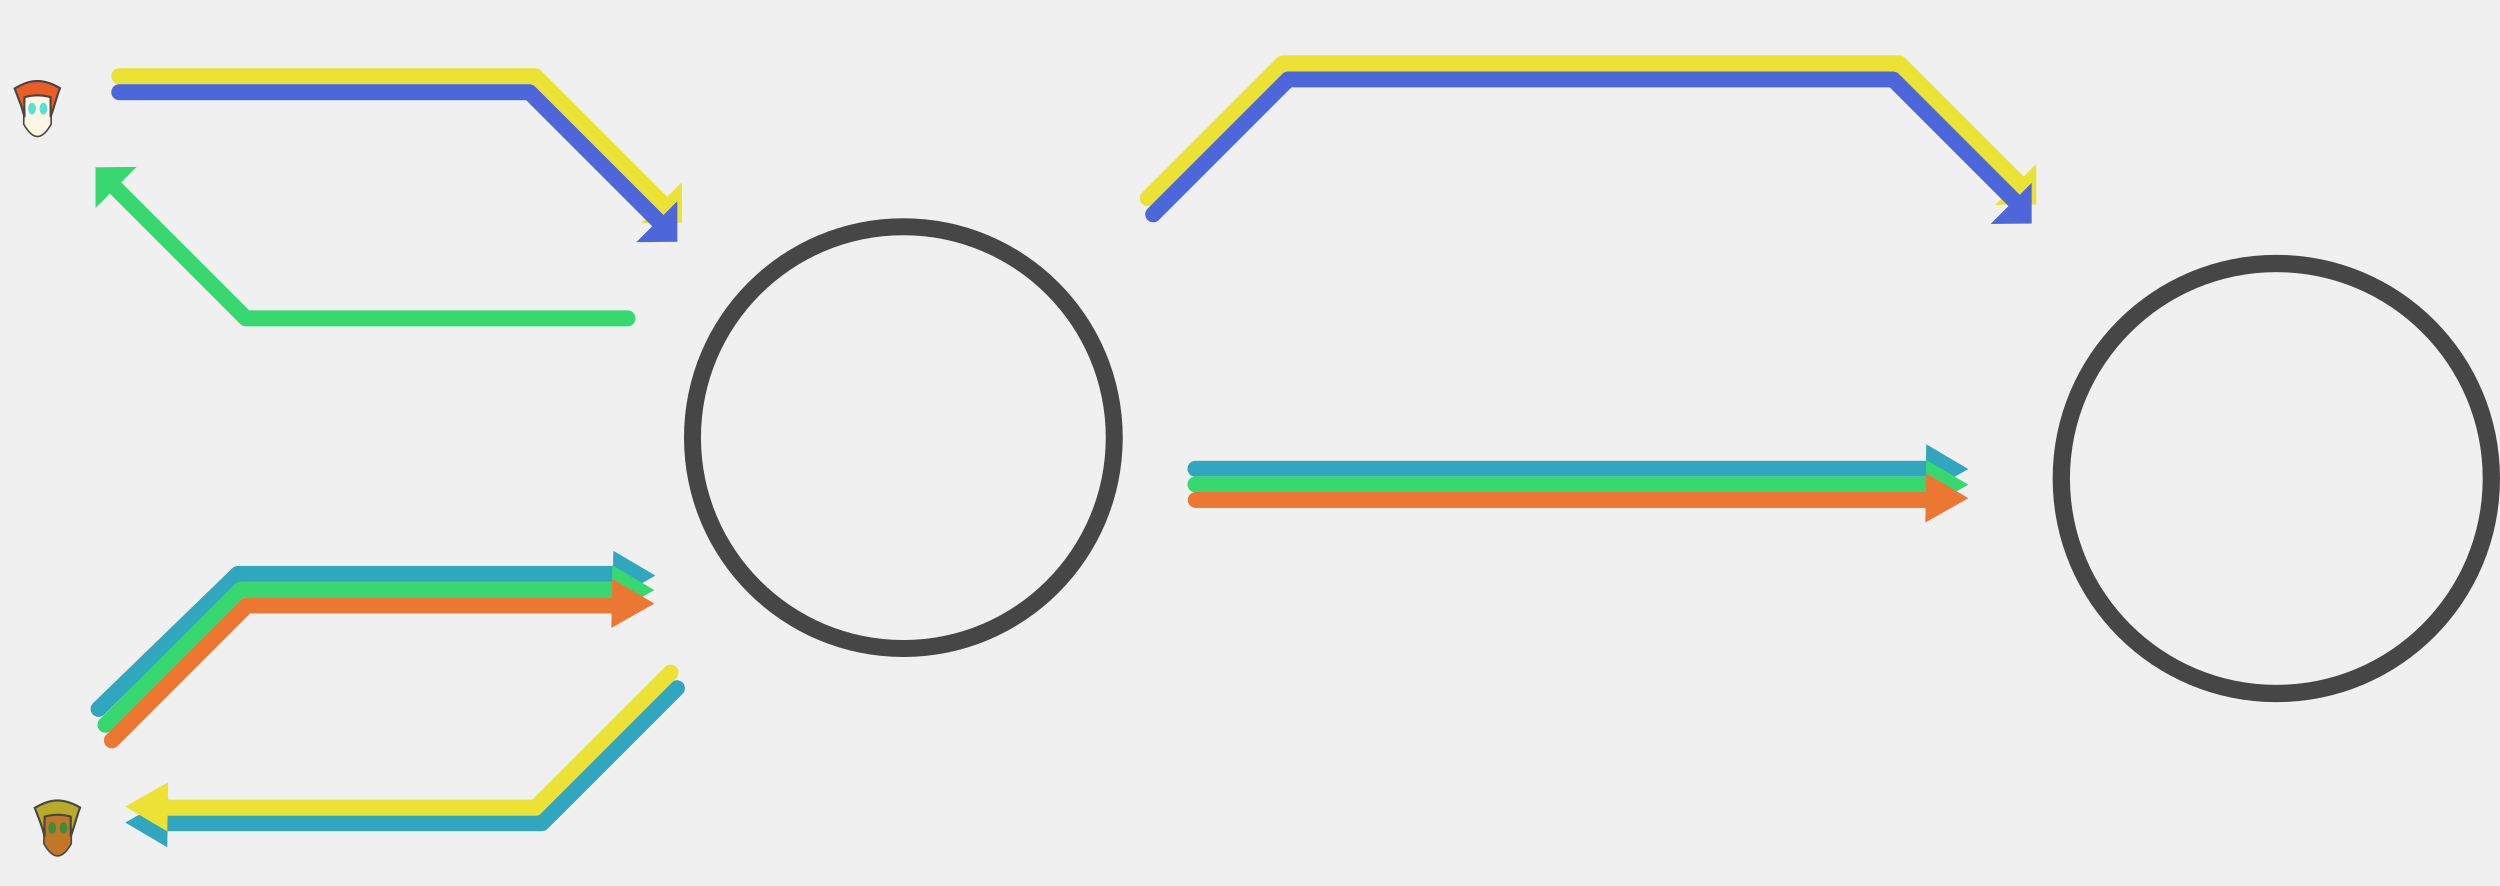
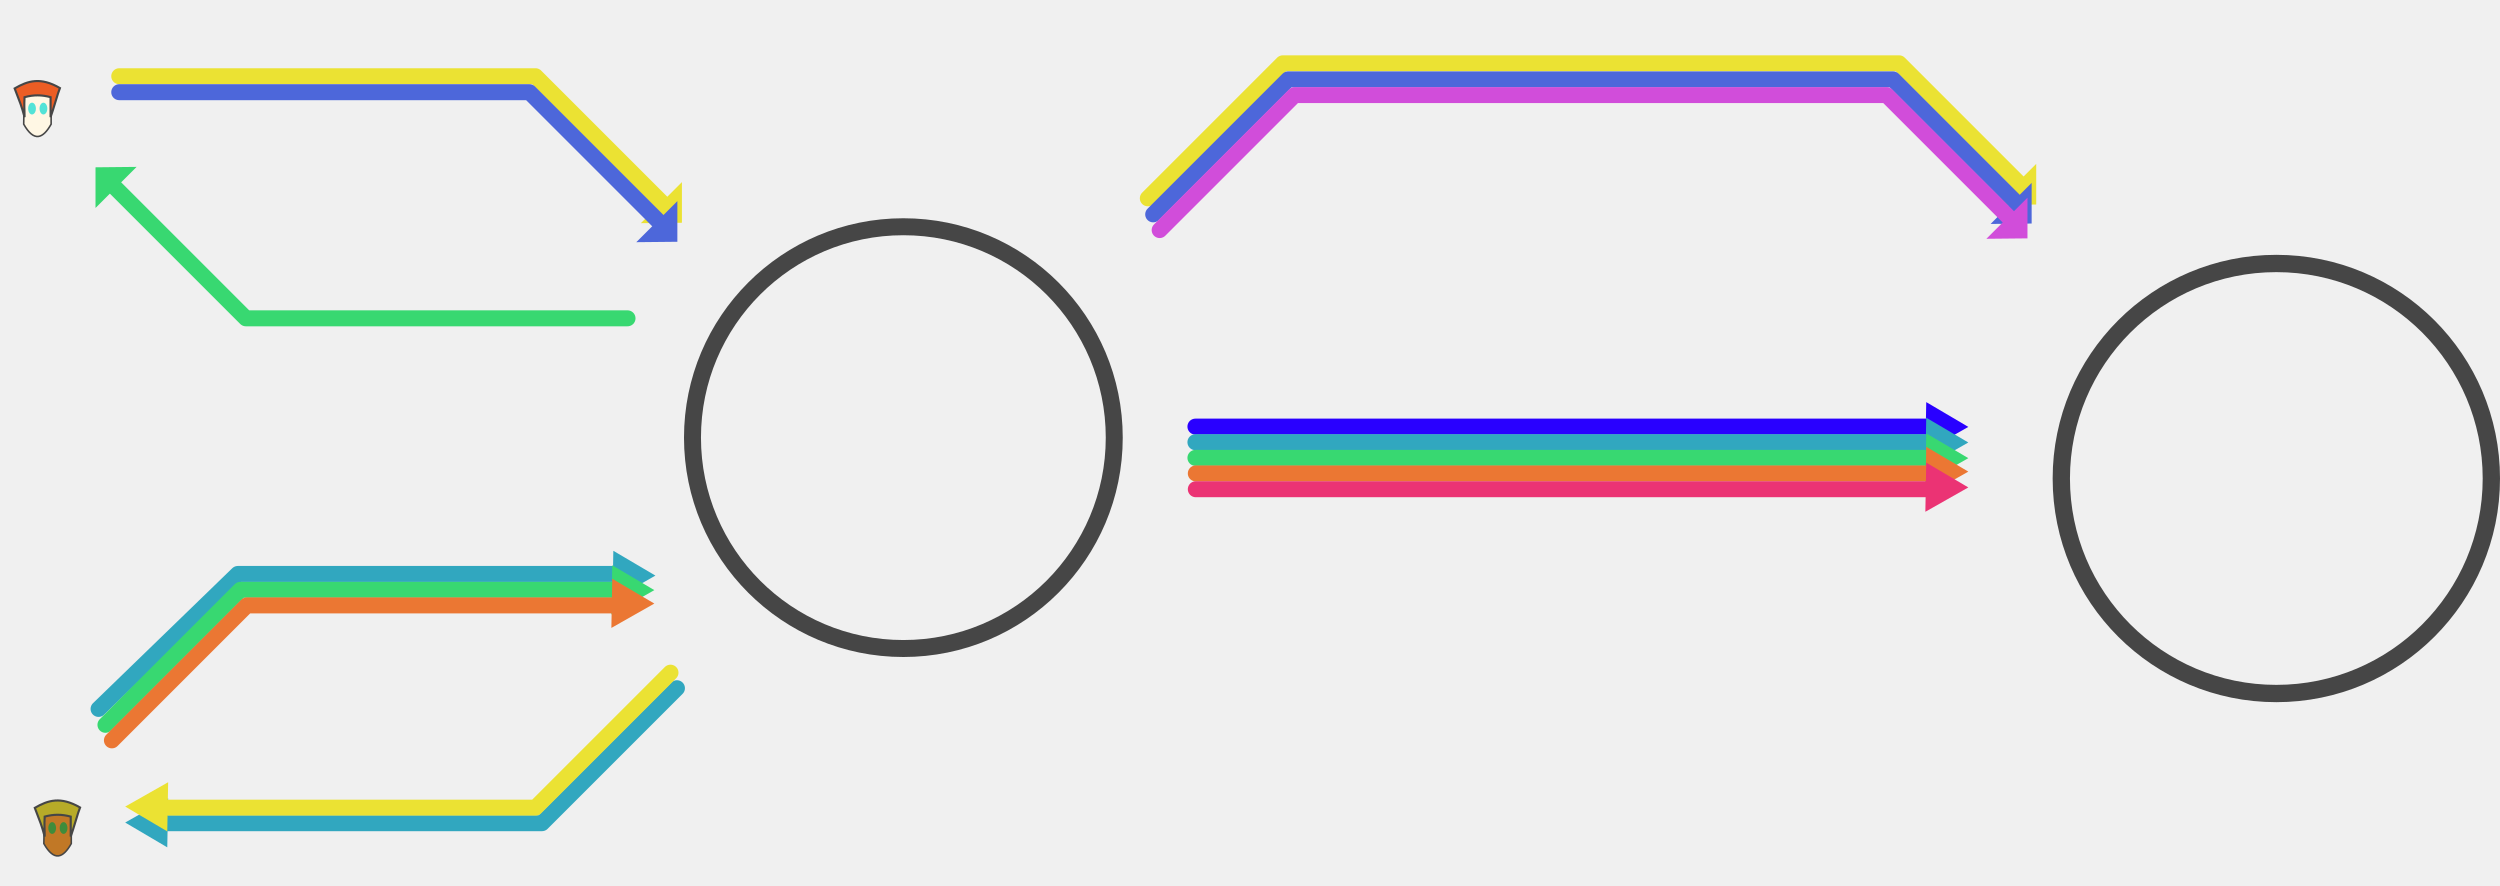
<svg xmlns="http://www.w3.org/2000/svg" width="4695.685" height="1662.96" id="svg2" version="1.1">
  <defs id="defs4" />
  <g id="layer1" transform="translate(797.74,466.6301)">
-     <path style="fill:none;stroke:#31a7bf;stroke-width:30;stroke-linecap:round;stroke-linejoin:round;stroke-miterlimit:4;stroke-opacity:1;stroke-dasharray:none" d="m 2820.865,413.828 -1373.287,0" id="path5584" />
-     <path id="path5586" d="m 2899.297,414.376 -80.698,45.757 1.664,-92.345 z" style="fill:#31a7bf;fill-opacity:1;stroke:none" />
+     <path id="path4165" d="m 2820.865,334.66 -1373.287,0" style="fill:none;stroke:#2900ff;stroke-width:30;stroke-linecap:round;stroke-linejoin:round;stroke-miterlimit:4;stroke-opacity:1;stroke-dasharray:none" />
+     <path style="fill:#2900ff;fill-opacity:1;stroke:none" d="m 2899.297,335.207 -80.698,45.757 1.664,-92.345 z" id="path4167" />
+     <path style="fill:none;stroke:#31a7bf;stroke-width:30;stroke-linecap:round;stroke-linejoin:round;stroke-miterlimit:4;stroke-opacity:1;stroke-dasharray:none" d="m 2820.865,363.955 -1373.287,0" id="path5584" />
+     <path id="path5586" d="m 2899.297,364.502 -80.698,45.757 1.664,-92.345 z" style="fill:#31a7bf;fill-opacity:1;stroke:none" />
    <path style="fill:#31a7bf;fill-opacity:1;stroke:none" d="m 433.3,614.503 -80.698,45.757 1.664,-92.345 z" id="path5566" />
    <path style="fill:none;stroke:#31a7bf;stroke-width:30;stroke-linecap:round;stroke-linejoin:round;stroke-miterlimit:4;stroke-opacity:1;stroke-dasharray:none" d="m 356.584,611.382 -707.572,0 -261.63,253.548" id="path5564" />
    <path style="fill:#fff7e4;fill-opacity:1;stroke:#464646;stroke-width:3.026;stroke-linecap:butt;stroke-linejoin:miter;stroke-miterlimit:4;stroke-opacity:1;stroke-dasharray:none" d="m -752.171,-296.258 c 16.827,0 33.655,0 50.482,0 0,20.952 0,41.905 0,62.857 -15.213,27.03 -32.116,34.488 -51.527,0 0.348,-20.952 0.696,-41.905 1.044,-62.857 z" id="path3774" />
    <path style="fill:#ec5d24;fill-opacity:1;stroke:#464646;stroke-width:4;stroke-linecap:butt;stroke-linejoin:miter;stroke-miterlimit:4;stroke-opacity:1;stroke-dasharray:none" d="m -751.659,-284.115 c 17.454,-4.677 32.341,-4.445 48.929,0 0,22.381 0,16.289 0,37.5 5.211,-14.294 13.606,-45.266 17.5,-54.643 -36.622,-21.144 -60.011,-13.713 -85,0.714 10.714,28.341 12.344,30.686 18.571,53.929 0,-20.215 -0.952,-17.024 0,-37.5 z" id="path3004" />
    <path style="fill:#53e3d7;fill-opacity:1;fill-rule:evenodd;stroke:none" id="path3776" d="m -362.857,15.219 c 0,3.748 -1.999,6.786 -4.464,6.786 -2.466,0 -4.464,-3.038 -4.464,-6.786 0,-3.748 1.999,-6.786 4.464,-6.786 2.466,0 4.464,3.038 4.464,6.786 z" transform="matrix(1.631579,0,0,1.631579,-138.2758,-287.518)" />
    <flowRoot xml:space="preserve" id="flowRoot3780" style="font-size:40px;font-style:normal;font-variant:normal;font-weight:bold;font-stretch:normal;line-height:125%;letter-spacing:0px;word-spacing:0px;fill:#464646;fill-opacity:1;stroke:none;font-family:futura;-inkscape-font-specification:Century Gothic Bold" transform="translate(-355.9152,-247.8463)">
      <flowRegion id="flowRegion3782">
        <rect id="rect3784" width="95.964" height="136.371" x="-398" y="-174.973" style="font-style:normal;font-weight:bold;fill:#464646;fill-opacity:1;font-family:futura;-inkscape-font-specification:Century Gothic Bold" />
      </flowRegion>
      <flowPara id="flowPara3786" style="font-size:100px;font-style:normal;font-variant:normal;font-weight:bold;font-stretch:normal;fill:#464646;fill-opacity:1;font-family:Century Gothic;-inkscape-font-specification:Century Gothic Bold">?</flowPara>
    </flowRoot>
    <path transform="matrix(1.631579,0,0,1.631579,-116.8472,-287.518)" d="m -362.857,15.219 c 0,3.748 -1.999,6.786 -4.464,6.786 -2.466,0 -4.464,-3.038 -4.464,-6.786 0,-3.748 1.999,-6.786 4.464,-6.786 2.466,0 4.464,3.038 4.464,6.786 z" id="path3788" style="fill:#53e3d7;fill-opacity:1;fill-rule:evenodd;stroke:none" />
    <path style="fill:none;stroke:#464646;stroke-width:20;stroke-linecap:round;stroke-linejoin:round;stroke-miterlimit:4;stroke-opacity:1;stroke-dasharray:none;stroke-dashoffset:0" id="path3814" d="m 1191.98,375.56 c 0,137.241 -111.256,248.498 -248.498,248.498 -137.241,0 -248.498,-111.256 -248.498,-248.498 0,-137.241 111.256,-248.498 248.498,-248.498 137.241,0 248.498,111.256 248.498,248.498 z" transform="matrix(1.593983,0,0,1.593983,-604.8595,-243.2794)" />
    <flowRoot xml:space="preserve" id="flowRoot3816" style="font-size:175px;font-style:normal;font-variant:normal;font-weight:normal;font-stretch:normal;line-height:125%;letter-spacing:0px;word-spacing:0px;fill:#464646;fill-opacity:1;stroke:none;font-family:Tw Cen MT;-inkscape-font-specification:Tw Cen MT" transform="matrix(1.593983,0,0,1.593983,-675.7068,-243.2794)">
      <flowRegion id="flowRegion3818">
        <rect id="rect3820" width="547.503" height="333.35" x="757.614" y="248.281" style="font-size:175px;fill:#464646;fill-opacity:1" />
      </flowRegion>
      <flowPara id="flowPara3822">Server</flowPara>
    </flowRoot>
    <path style="fill:none;stroke:#ebe233;stroke-width:30;stroke-linecap:round;stroke-linejoin:round;stroke-miterlimit:4;stroke-opacity:1;stroke-dasharray:none" d="m -573.767,-323.466 781.858,0 253.548,253.548" id="path3824" />
    <path style="fill:#ebe233;fill-opacity:1;stroke:none" d="m 483.098,-48.228 0,-76.369 -77.148,77.148 z" id="path3826" />
    <path id="path3838" d="m 1358.16,-94.161 253.548,-253.548 1157.635,0 232.583,232.583" style="fill:none;stroke:#ebe233;stroke-width:30;stroke-linecap:round;stroke-linejoin:round;stroke-miterlimit:4;stroke-opacity:1;stroke-dasharray:none" />
    <path d="m 1191.98,375.56 c 0,137.241 -111.256,248.498 -248.498,248.498 -137.241,0 -248.498,-111.256 -248.498,-248.498 0,-137.241 111.256,-248.498 248.498,-248.498 137.241,0 248.498,111.256 248.498,248.498 z" id="path3842" style="fill:none;stroke:#464646;stroke-width:20;stroke-linecap:round;stroke-linejoin:round;stroke-miterlimit:4;stroke-opacity:1;stroke-dasharray:none;stroke-dashoffset:0" transform="matrix(1.625245,0,0,1.625245,1944.433,-178.2486)" />
    <flowRoot transform="matrix(1.625245,0,0,1.625245,2095.087,-178.2486)" style="font-size:175px;font-style:normal;font-variant:normal;font-weight:normal;font-stretch:normal;line-height:125%;letter-spacing:0px;word-spacing:0px;fill:#464646;fill-opacity:1;stroke:none;font-family:Tw Cen MT;-inkscape-font-specification:Tw Cen MT" id="flowRoot3844" xml:space="preserve">
      <flowRegion id="flowRegion3846">
        <rect style="font-size:175px;fill:#464646;fill-opacity:1" y="248.281" x="757.614" height="333.35" width="547.503" id="rect3848" />
      </flowRegion>
      <flowPara id="flowPara3850">DB</flowPara>
    </flowRoot>
    <path id="path3881" d="m -714.335,1055.03 c 16.827,0 33.655,0 50.482,0 0,20.952 0,41.905 0,62.857 -15.213,27.03 -32.116,34.489 -51.527,0 0.348,-20.952 0.696,-41.905 1.044,-62.857 z" style="fill:#c17826;fill-opacity:1;stroke:#464646;stroke-width:3.026;stroke-linecap:butt;stroke-linejoin:miter;stroke-miterlimit:4;stroke-opacity:1;stroke-dasharray:none" />
    <path id="path3883" d="m -713.823,1067.173 c 17.454,-4.677 32.341,-4.445 48.929,0 0,22.381 0,16.289 0,37.5 5.211,-14.293 13.606,-45.266 17.5,-54.643 -36.622,-21.144 -60.011,-13.713 -85,0.714 10.714,28.341 12.344,30.686 18.571,53.928 0,-20.215 -0.952,-17.024 0,-37.5 z" style="fill:#b7ab28;fill-opacity:1;fill-rule:nonzero;stroke:#464646;stroke-width:4;stroke-linecap:butt;stroke-linejoin:miter;stroke-miterlimit:4;stroke-opacity:1;stroke-dasharray:none" />
    <path transform="matrix(1.631579,0,0,1.631579,-100.4397,1063.77)" d="m -362.857,15.219 c 0,3.748 -1.999,6.786 -4.464,6.786 -2.466,0 -4.464,-3.038 -4.464,-6.786 0,-3.748 1.999,-6.786 4.464,-6.786 2.466,0 4.464,3.038 4.464,6.786 z" id="path3885" style="fill:#3f8c3b;fill-opacity:1;fill-rule:evenodd;stroke:none" />
    <flowRoot transform="translate(-306.6505,1103.442)" style="font-size:40px;font-style:normal;font-variant:normal;font-weight:bold;font-stretch:normal;line-height:125%;letter-spacing:0px;word-spacing:0px;fill:#464646;fill-opacity:1;stroke:none;font-family:futura;-inkscape-font-specification:Century Gothic Bold" id="flowRoot3887" xml:space="preserve">
      <flowRegion id="flowRegion3889">
        <rect style="font-style:normal;font-weight:bold;fill:#464646;fill-opacity:1;font-family:futura;-inkscape-font-specification:Century Gothic Bold" y="-174.973" x="-398" height="136.371" width="95.964" id="rect3891" />
      </flowRegion>
      <flowPara style="font-size:100px;font-style:normal;font-variant:normal;font-weight:bold;font-stretch:normal;fill:#464646;fill-opacity:1;font-family:Century Gothic;-inkscape-font-specification:Century Gothic Bold" id="flowPara3893">!</flowPara>
    </flowRoot>
    <path style="fill:#3f8c3b;fill-opacity:1;fill-rule:evenodd;stroke:none" id="path3895" d="m -362.857,15.219 c 0,3.748 -1.999,6.786 -4.464,6.786 -2.466,0 -4.464,-3.038 -4.464,-6.786 0,-3.748 1.999,-6.786 4.464,-6.786 2.466,0 4.464,3.038 4.464,6.786 z" transform="matrix(1.631579,0,0,1.631579,-79.01109,1063.77)" />
    <path id="path5341" d="m -487.359,1079.553 707.572,0 253.548,-253.548" style="fill:none;stroke:#31a7bf;stroke-width:30;stroke-linecap:round;stroke-linejoin:round;stroke-miterlimit:4;stroke-opacity:1;stroke-dasharray:none" />
    <flowRoot transform="translate(-393.0581,-49.2749)" style="font-size:50px;font-style:normal;font-variant:normal;font-weight:bold;font-stretch:normal;line-height:125%;letter-spacing:0px;word-spacing:0px;fill:#464646;fill-opacity:1;stroke:none;font-family:futura;-inkscape-font-specification:Century Gothic Bold" id="flowRoot5366" xml:space="preserve">
      <flowRegion id="flowRegion5368">
        <rect style="font-size:50px;font-style:normal;font-weight:bold;fill:#464646;fill-opacity:1;font-family:futura;-inkscape-font-specification:Century Gothic Bold" y="-174.973" x="-398" height="140.656" width="337.393" id="rect5370" />
      </flowRegion>
      <flowPara style="font-size:50px;font-style:normal;font-variant:normal;font-weight:bold;font-stretch:normal;fill:#464646;fill-opacity:1;font-family:Century Gothic;-inkscape-font-specification:Century Gothic Bold" id="flowPara5372">Asker</flowPara>
    </flowRoot>
    <flowRoot xml:space="preserve" id="flowRoot5374" style="font-size:50px;font-style:normal;font-variant:normal;font-weight:bold;font-stretch:normal;line-height:125%;letter-spacing:0px;word-spacing:0px;fill:#464646;fill-opacity:1;stroke:none;font-family:futura;-inkscape-font-specification:Century Gothic Bold" transform="translate(-400.9362,1306.95)">
      <flowRegion id="flowRegion5376">
        <rect id="rect5378" width="337.393" height="140.656" x="-398" y="-174.973" style="font-size:50px;font-style:normal;font-weight:bold;fill:#464646;fill-opacity:1;font-family:futura;-inkscape-font-specification:Century Gothic Bold" />
      </flowRegion>
      <flowPara id="flowPara5380" style="font-size:50px;font-style:normal;font-variant:normal;font-weight:bold;font-stretch:normal;fill:#464646;fill-opacity:1;font-family:Century Gothic;-inkscape-font-specification:Century Gothic Bold">Answerer</flowPara>
    </flowRoot>
    <flowRoot style="font-size:30px;font-style:normal;font-variant:normal;font-weight:normal;font-stretch:normal;line-height:125%;letter-spacing:0px;word-spacing:0px;fill:#000000;fill-opacity:1;stroke:none;font-family:Tw Cen MT;-inkscape-font-specification:Tw Cen MT" id="flowRoot5386" xml:space="preserve" transform="translate(14.21604,-227.5207)">
      <flowRegion id="flowRegion5388">
        <rect y="-119.415" x="-288.904" height="51.131" width="267.44" id="rect5390" style="font-size:30px" />
      </flowRegion>
      <flowPara id="flowPara5396">question string</flowPara>
    </flowRoot>
    <path id="path5403" d="m -573.767,-293.466 770.429,0 253.548,253.548" style="fill:none;stroke:#4d67da;stroke-width:30;stroke-linecap:round;stroke-linejoin:round;stroke-miterlimit:4;stroke-opacity:1;stroke-dasharray:none" />
    <path id="path5405" d="m 474.527,-12.514 0,-76.369 -77.148,77.148 z" style="fill:#4d67da;fill-opacity:1;stroke:none" />
    <flowRoot transform="translate(7.01371,-197.5207)" xml:space="preserve" id="flowRoot5407" style="font-size:30px;font-style:normal;font-variant:normal;font-weight:normal;font-stretch:normal;line-height:125%;letter-spacing:0px;word-spacing:0px;fill:#000000;fill-opacity:1;stroke:none;font-family:Tw Cen MT;-inkscape-font-specification:Tw Cen MT">
      <flowRegion id="flowRegion5409">
        <rect style="font-size:30px" id="rect5411" width="267.44" height="51.131" x="-288.904" y="-119.415" />
      </flowRegion>
      <flowPara id="flowPara5413">asker device id</flowPara>
    </flowRoot>
    <flowRoot transform="translate(2412.318,-251.7644)" xml:space="preserve" id="flowRoot5415" style="font-size:30px;font-style:normal;font-variant:normal;font-weight:normal;font-stretch:normal;line-height:125%;letter-spacing:0px;word-spacing:0px;fill:#000000;fill-opacity:1;stroke:none;font-family:Tw Cen MT;-inkscape-font-specification:Tw Cen MT">
      <flowRegion id="flowRegion5417">
        <rect style="font-size:30px" id="rect5419" width="267.44" height="51.131" x="-288.904" y="-119.415" />
      </flowRegion>
      <flowPara id="flowPara5421">question string</flowPara>
    </flowRoot>
    <path id="path5427" d="m 3026.83,-82.472 0,-76.369 -77.148,77.148 z" style="fill:#ebe233;fill-opacity:1;stroke:none" />
    <path style="fill:none;stroke:#4d67da;stroke-width:30;stroke-linecap:round;stroke-linejoin:round;stroke-miterlimit:4;stroke-opacity:1;stroke-dasharray:none" d="m 1368.262,-63.979 253.548,-253.548 1136.105,0 232.583,232.583" id="path5425" />
    <path style="fill:#4d67da;fill-opacity:1;stroke:none" d="m 3018.258,-46.757 0,-76.369 -77.148,77.148 z" id="path5429" />
    <path id="path5453" d="m -562.597,1078.341 80.698,-45.757 -1.664,92.346 z" style="fill:#31a7bf;fill-opacity:1;stroke:none" />
    <flowRoot style="font-size:30px;font-style:normal;font-variant:normal;font-weight:normal;font-stretch:normal;line-height:125%;letter-spacing:0px;word-spacing:0px;fill:#000000;fill-opacity:1;stroke:none;font-family:Tw Cen MT;-inkscape-font-specification:Tw Cen MT" id="flowRoot5455" xml:space="preserve" transform="translate(53.48073,1178.307)">
      <flowRegion id="flowRegion5457">
        <rect y="-119.415" x="-288.904" height="51.131" width="267.44" id="rect5459" style="font-size:30px" />
      </flowRegion>
      <flowPara id="flowPara5461">question id</flowPara>
    </flowRoot>
    <path id="path5463" d="m -508.788,1050.342 716.858,0 253.548,-253.548" style="fill:none;stroke:#ebe233;stroke-width:30;stroke-linecap:round;stroke-linejoin:round;stroke-miterlimit:4;stroke-opacity:1;stroke-dasharray:none" />
    <path style="fill:#ebe233;fill-opacity:1;stroke:none" d="m -562.597,1048.341 80.698,-45.757 -1.664,92.346 z" id="path5476" />
    <flowRoot transform="translate(26.33787,1144.418)" xml:space="preserve" id="flowRoot5496" style="font-size:30px;font-style:normal;font-variant:normal;font-weight:normal;font-stretch:normal;line-height:125%;letter-spacing:0px;word-spacing:0px;fill:#000000;fill-opacity:1;stroke:none;font-family:Tw Cen MT;-inkscape-font-specification:Tw Cen MT">
      <flowRegion id="flowRegion5498">
        <rect style="font-size:30px" id="rect5500" width="267.44" height="51.131" x="-288.904" y="-119.415" />
      </flowRegion>
      <flowPara id="flowPara5502">question string</flowPara>
    </flowRoot>
    <flowRoot style="font-size:30px;font-style:normal;font-variant:normal;font-weight:normal;font-stretch:normal;line-height:125%;letter-spacing:0px;word-spacing:0px;fill:#000000;fill-opacity:1;stroke:none;font-family:Tw Cen MT;-inkscape-font-specification:Tw Cen MT" id="flowRoot5504" xml:space="preserve" transform="translate(2405.116,-221.7644)">
      <flowRegion id="flowRegion5506">
        <rect y="-119.415" x="-288.904" height="51.131" width="267.44" id="rect5508" style="font-size:30px" />
      </flowRegion>
      <flowPara id="flowPara5510">asker device id</flowPara>
    </flowRoot>
    <path style="fill:none;stroke:#38d871;stroke-width:30;stroke-linecap:round;stroke-linejoin:round;stroke-miterlimit:4;stroke-opacity:1;stroke-dasharray:none" d="m 361.419,641.23 -707.572,0 -253.548,253.548" id="path5512" />
    <path id="path5516" d="m 431.279,641.777 -80.698,45.757 1.664,-92.345 z" style="fill:#38d871;fill-opacity:1;stroke:none" />
    <path style="fill:none;stroke:#eb7733;stroke-width:30;stroke-linecap:round;stroke-linejoin:round;stroke-miterlimit:4;stroke-opacity:1;stroke-dasharray:none" d="m 360.624,670.442 -694.635,0 -253.548,253.548" id="path5514" />
    <flowRoot style="font-size:30px;font-style:normal;font-variant:normal;font-weight:normal;font-stretch:normal;line-height:125%;letter-spacing:0px;word-spacing:0px;fill:#000000;fill-opacity:1;stroke:none;font-family:Tw Cen MT;-inkscape-font-specification:Tw Cen MT" id="flowRoot5518" xml:space="preserve" transform="translate(39.46985,737.327)">
      <flowRegion id="flowRegion5520">
        <rect y="-119.415" x="-288.904" height="51.131" width="267.44" id="rect5522" style="font-size:30px" />
      </flowRegion>
      <flowPara id="flowPara5524">answer string</flowPara>
    </flowRoot>
    <flowRoot style="font-size:30px;font-style:normal;font-variant:normal;font-weight:normal;font-stretch:normal;line-height:125%;letter-spacing:0px;word-spacing:0px;fill:#000000;fill-opacity:1;stroke:none;font-family:Tw Cen MT;-inkscape-font-specification:Tw Cen MT" id="flowRoot5526" xml:space="preserve" transform="translate(2.9731,770.2054)">
      <flowRegion id="flowRegion5528">
        <rect y="-119.415" x="-288.904" height="51.131" width="267.44" id="rect5530" style="font-size:30px" />
      </flowRegion>
      <flowPara id="flowPara5532">answerer device id</flowPara>
    </flowRoot>
    <path style="fill:#eb7733;fill-opacity:1;stroke:none" d="m 431.279,667.031 -80.698,45.757 1.664,-92.345 z" id="path5534" />
-     <path id="path5536" d="m 2820.865,443.24 -1373.287,0" style="fill:none;stroke:#38d871;stroke-width:30;stroke-linecap:round;stroke-linejoin:round;stroke-miterlimit:4;stroke-opacity:1;stroke-dasharray:none" />
-     <path style="fill:#38d871;fill-opacity:1;stroke:none" d="m 2899.297,443.787 -80.698,45.757 1.664,-92.345 z" id="path5538" />
-     <path id="path5540" d="m 2825.785,472.452 -1377.492,0" style="fill:none;stroke:#eb7733;stroke-width:30;stroke-linecap:round;stroke-linejoin:round;stroke-miterlimit:4;stroke-opacity:1;stroke-dasharray:none" />
-     <flowRoot transform="translate(2422.927,539.3371)" xml:space="preserve" id="flowRoot5542" style="font-size:30px;font-style:normal;font-variant:normal;font-weight:normal;font-stretch:normal;line-height:125%;letter-spacing:0px;word-spacing:0px;fill:#000000;fill-opacity:1;stroke:none;font-family:Tw Cen MT;-inkscape-font-specification:Tw Cen MT">
+     <path id="path5536" d="m 2820.865,393.366 -1373.287,0" style="fill:none;stroke:#38d871;stroke-width:30;stroke-linecap:round;stroke-linejoin:round;stroke-miterlimit:4;stroke-opacity:1;stroke-dasharray:none" />
+     <path style="fill:#38d871;fill-opacity:1;stroke:none" d="m 2899.297,393.914 -80.698,45.757 1.664,-92.345 z" id="path5538" />
+     <path id="path5540" d="m 2825.785,422.578 -1377.492,0" style="fill:none;stroke:#eb7733;stroke-width:30;stroke-linecap:round;stroke-linejoin:round;stroke-miterlimit:4;stroke-opacity:1;stroke-dasharray:none" />
+     <flowRoot transform="translate(2422.927,489.4633)" xml:space="preserve" id="flowRoot5542" style="font-size:30px;font-style:normal;font-variant:normal;font-weight:normal;font-stretch:normal;line-height:125%;letter-spacing:0px;word-spacing:0px;fill:#000000;fill-opacity:1;stroke:none;font-family:Tw Cen MT;-inkscape-font-specification:Tw Cen MT">
      <flowRegion id="flowRegion5544">
        <rect style="font-size:30px" id="rect5546" width="267.44" height="51.131" x="-288.904" y="-119.415" />
      </flowRegion>
      <flowPara id="flowPara5548">answer string</flowPara>
    </flowRoot>
-     <flowRoot transform="translate(2389.461,572.2155)" xml:space="preserve" id="flowRoot5550" style="font-size:30px;font-style:normal;font-variant:normal;font-weight:normal;font-stretch:normal;line-height:125%;letter-spacing:0px;word-spacing:0px;fill:#000000;fill-opacity:1;stroke:none;font-family:Tw Cen MT;-inkscape-font-specification:Tw Cen MT">
+     <flowRoot transform="translate(2389.461,522.3417)" xml:space="preserve" id="flowRoot5550" style="font-size:30px;font-style:normal;font-variant:normal;font-weight:normal;font-stretch:normal;line-height:125%;letter-spacing:0px;word-spacing:0px;fill:#000000;fill-opacity:1;stroke:none;font-family:Tw Cen MT;-inkscape-font-specification:Tw Cen MT">
      <flowRegion id="flowRegion5552">
        <rect style="font-size:30px" id="rect5554" width="267.44" height="51.131" x="-288.904" y="-119.415" />
      </flowRegion>
      <flowPara id="flowPara5556">answerer device id</flowPara>
    </flowRoot>
-     <path id="path5558" d="m 2899.297,469.041 -80.698,45.757 1.664,-92.345 z" style="fill:#eb7733;fill-opacity:1;stroke:none" />
+     <path id="path5558" d="m 2899.297,419.167 -80.698,45.757 1.664,-92.345 z" style="fill:#eb7733;fill-opacity:1;stroke:none" />
    <flowRoot transform="translate(53.48073,710.1013)" xml:space="preserve" id="flowRoot5576" style="font-size:30px;font-style:normal;font-variant:normal;font-weight:normal;font-stretch:normal;line-height:125%;letter-spacing:0px;word-spacing:0px;fill:#000000;fill-opacity:1;stroke:none;font-family:Tw Cen MT;-inkscape-font-specification:Tw Cen MT">
      <flowRegion id="flowRegion5578">
        <rect style="font-size:30px" id="rect5580" width="267.44" height="51.131" x="-288.904" y="-119.415" />
      </flowRegion>
      <flowPara id="flowPara5582">question id</flowPara>
    </flowRoot>
-     <flowRoot style="font-size:30px;font-style:normal;font-variant:normal;font-weight:normal;font-stretch:normal;line-height:125%;letter-spacing:0px;word-spacing:0px;fill:#000000;fill-opacity:1;stroke:none;font-family:Tw Cen MT;-inkscape-font-specification:Tw Cen MT" id="flowRoot5588" xml:space="preserve" transform="translate(2435.07,512.1114)">
+     <flowRoot style="font-size:30px;font-style:normal;font-variant:normal;font-weight:normal;font-stretch:normal;line-height:125%;letter-spacing:0px;word-spacing:0px;fill:#000000;fill-opacity:1;stroke:none;font-family:Tw Cen MT;-inkscape-font-specification:Tw Cen MT" id="flowRoot5588" xml:space="preserve" transform="translate(2435.07,462.2376)">
      <flowRegion id="flowRegion5590">
        <rect y="-119.415" x="-288.904" height="51.131" width="267.44" id="rect5592" style="font-size:30px" />
      </flowRegion>
      <flowPara id="flowPara5594">question id</flowPara>
    </flowRoot>
    <path style="fill:none;stroke:#38d871;stroke-width:30;stroke-linecap:round;stroke-linejoin:round;stroke-miterlimit:4;stroke-opacity:1;stroke-dasharray:none" d="m 380.925,131.26 -716.858,0 -253.548,-253.548" id="path5596" />
    <path id="path5598" d="m -618.336,-152.389 0,76.369 77.148,-77.148 z" style="fill:#38d871;fill-opacity:1;stroke:none" />
    <flowRoot transform="translate(27.34802,229.6735)" xml:space="preserve" id="flowRoot5600" style="font-size:30px;font-style:normal;font-variant:normal;font-weight:normal;font-stretch:normal;line-height:125%;letter-spacing:0px;word-spacing:0px;fill:#000000;fill-opacity:1;stroke:none;font-family:Tw Cen MT;-inkscape-font-specification:Tw Cen MT">
      <flowRegion id="flowRegion5602">
        <rect style="font-size:30px" id="rect5604" width="267.44" height="51.131" x="-288.904" y="-119.415" />
      </flowRegion>
      <flowPara id="flowPara5606">answer string</flowPara>
    </flowRoot>
    <flowRoot transform="translate(169.3641,-296.3336)" style="font-size:40px;font-style:normal;font-variant:normal;font-weight:bold;font-stretch:normal;line-height:125%;letter-spacing:0px;word-spacing:0px;fill:#464646;fill-opacity:1;stroke:none;font-family:futura;-inkscape-font-specification:Century Gothic Bold" id="flowRoot5608" xml:space="preserve">
      <flowRegion id="flowRegion5610">
        <rect style="font-style:normal;font-weight:bold;fill:#464646;fill-opacity:1;font-family:futura;-inkscape-font-specification:Century Gothic Bold" y="-174.973" x="-398" height="136.371" width="95.964" id="rect5612" />
      </flowRegion>
      <flowPara style="font-size:100px;font-style:normal;font-variant:normal;font-weight:bold;font-stretch:normal;fill:#464646;fill-opacity:1;font-family:Century Gothic;-inkscape-font-specification:Century Gothic Bold" id="flowPara5614">1</flowPara>
    </flowRoot>
    <flowRoot xml:space="preserve" id="flowRoot5616" style="font-size:40px;font-style:normal;font-variant:normal;font-weight:bold;font-stretch:normal;line-height:125%;letter-spacing:0px;word-spacing:0px;fill:#464646;fill-opacity:1;stroke:none;font-family:futura;-inkscape-font-specification:Century Gothic Bold" transform="translate(2516.959,-320.5773)">
      <flowRegion id="flowRegion5618">
        <rect id="rect5620" width="201.02" height="136.371" x="-398" y="-174.973" style="font-style:normal;font-weight:bold;fill:#464646;fill-opacity:1;font-family:futura;-inkscape-font-specification:Century Gothic Bold" />
      </flowRegion>
      <flowPara id="flowPara5622" style="font-size:100px;font-style:normal;font-variant:normal;font-weight:bold;font-stretch:normal;fill:#464646;fill-opacity:1;font-family:Century Gothic;-inkscape-font-specification:Century Gothic Bold">2 a</flowPara>
    </flowRoot>
    <flowRoot transform="translate(149.161,1267.382)" style="font-size:40px;font-style:normal;font-variant:normal;font-weight:bold;font-stretch:normal;line-height:125%;letter-spacing:0px;word-spacing:0px;fill:#464646;fill-opacity:1;stroke:none;font-family:futura;-inkscape-font-specification:Century Gothic Bold" id="flowRoot5624" xml:space="preserve">
      <flowRegion id="flowRegion5626">
        <rect style="font-style:normal;font-weight:bold;fill:#464646;fill-opacity:1;font-family:futura;-inkscape-font-specification:Century Gothic Bold" y="-174.973" x="-398" height="136.371" width="164.655" id="rect5628" />
      </flowRegion>
      <flowPara style="font-size:100px;font-style:normal;font-variant:normal;font-weight:bold;font-stretch:normal;fill:#464646;fill-opacity:1;font-family:Century Gothic;-inkscape-font-specification:Century Gothic Bold" id="flowPara5630">2 b</flowPara>
    </flowRoot>
    <flowRoot xml:space="preserve" id="flowRoot5632" style="font-size:40px;font-style:normal;font-variant:normal;font-weight:bold;font-stretch:normal;line-height:125%;letter-spacing:0px;word-spacing:0px;fill:#464646;fill-opacity:1;stroke:none;font-family:futura;-inkscape-font-specification:Century Gothic Bold" transform="translate(145.1204,637.0473)">
      <flowRegion id="flowRegion5634">
        <rect id="rect5636" width="152.533" height="136.371" x="-398" y="-174.973" style="font-style:normal;font-weight:bold;fill:#464646;fill-opacity:1;font-family:futura;-inkscape-font-specification:Century Gothic Bold" />
      </flowRegion>
      <flowPara id="flowPara5638" style="font-size:100px;font-style:normal;font-variant:normal;font-weight:bold;font-stretch:normal;fill:#464646;fill-opacity:1;font-family:Century Gothic;-inkscape-font-specification:Century Gothic Bold">3 b</flowPara>
    </flowRoot>
-     <flowRoot transform="translate(2488.674,451.1792)" style="font-size:40px;font-style:normal;font-variant:normal;font-weight:bold;font-stretch:normal;line-height:125%;letter-spacing:0px;word-spacing:0px;fill:#464646;fill-opacity:1;stroke:none;font-family:futura;-inkscape-font-specification:Century Gothic Bold" id="flowRoot5640" xml:space="preserve">
+     <flowRoot transform="translate(2488.674,378.4483)" style="font-size:40px;font-style:normal;font-variant:normal;font-weight:bold;font-stretch:normal;line-height:125%;letter-spacing:0px;word-spacing:0px;fill:#464646;fill-opacity:1;stroke:none;font-family:futura;-inkscape-font-specification:Century Gothic Bold" id="flowRoot5640" xml:space="preserve">
      <flowRegion id="flowRegion5642">
        <rect style="font-style:normal;font-weight:bold;fill:#464646;fill-opacity:1;font-family:futura;-inkscape-font-specification:Century Gothic Bold" y="-174.973" x="-398" height="136.371" width="245.467" id="rect5644" />
      </flowRegion>
      <flowPara style="font-size:100px;font-style:normal;font-variant:normal;font-weight:bold;font-stretch:normal;fill:#464646;fill-opacity:1;font-family:Century Gothic;-inkscape-font-specification:Century Gothic Bold" id="flowPara5646">4 b 2</flowPara>
    </flowRoot>
    <flowRoot xml:space="preserve" id="flowRoot5648" style="font-size:40px;font-style:normal;font-variant:normal;font-weight:bold;font-stretch:normal;line-height:125%;letter-spacing:0px;word-spacing:0px;fill:#464646;fill-opacity:1;stroke:none;font-family:futura;-inkscape-font-specification:Century Gothic Bold" transform="translate(92.59246,321.8797)">
      <flowRegion id="flowRegion5650">
        <rect id="rect5652" width="253.548" height="136.371" x="-398" y="-174.973" style="font-style:normal;font-weight:bold;fill:#464646;fill-opacity:1;font-family:futura;-inkscape-font-specification:Century Gothic Bold" />
      </flowRegion>
      <flowPara id="flowPara5654" style="font-size:100px;font-style:normal;font-variant:normal;font-weight:bold;font-stretch:normal;fill:#464646;fill-opacity:1;font-family:Century Gothic;-inkscape-font-specification:Century Gothic Bold">4 b 1</flowPara>
    </flowRoot>
+     <path id="path3373" d="m 1380.405,-34.484 253.548,-253.548 1111.819,0 232.583,232.583" style="fill:none;stroke:#d14dda;stroke-width:30;stroke-linecap:round;stroke-linejoin:round;stroke-miterlimit:4;stroke-opacity:1;stroke-dasharray:none" />
+     <path id="path4143" d="m 3010.401,-18.9 0,-76.369 -77.148,77.148 z" style="fill:#d14dda;fill-opacity:1;stroke:none" />
+     <flowRoot transform="translate(2356.629,-189.4395)" xml:space="preserve" id="flowRoot4145" style="font-size:30px;font-style:normal;font-variant:normal;font-weight:normal;font-stretch:normal;line-height:125%;letter-spacing:0px;word-spacing:0px;fill:#000000;fill-opacity:1;stroke:none;font-family:Tw Cen MT;-inkscape-font-specification:Tw Cen MT">
+       <flowRegion id="flowRegion4147">
+         <rect style="font-size:30px" id="rect4149" width="285.354" height="54.556" x="-288.904" y="-119.415" />
+       </flowRegion>
+       <flowPara id="flowPara4151">time question received</flowPara>
+     </flowRoot>
+     <path style="fill:none;stroke:#eb3374;stroke-width:30;stroke-linecap:round;stroke-linejoin:round;stroke-miterlimit:4;stroke-opacity:1;stroke-dasharray:none" d="m 2825.785,452.291 -1377.492,0" id="path4153" />
+     <path style="fill:#eb3374;fill-opacity:1;stroke:none" d="m 2899.297,448.88 -80.698,45.757 1.664,-92.345 z" id="path4155" />
+     <flowRoot style="font-size:30px;font-style:normal;font-variant:normal;font-weight:normal;font-stretch:normal;line-height:125%;letter-spacing:0px;word-spacing:0px;fill:#000000;fill-opacity:1;stroke:none;font-family:Tw Cen MT;-inkscape-font-specification:Tw Cen MT" id="flowRoot4157" xml:space="preserve" transform="translate(2375.175,550.9131)">
+       <flowRegion id="flowRegion4159">
+         <rect y="-119.415" x="-288.904" height="51.131" width="267.44" id="rect4161" style="font-size:30px" />
+       </flowRegion>
+       <flowPara id="flowPara4163">time answer received</flowPara>
+     </flowRoot>
+     <flowRoot transform="translate(2434.059,429.9127)" xml:space="preserve" id="flowRoot4169" style="font-size:30px;font-style:normal;font-variant:normal;font-weight:normal;font-stretch:normal;line-height:125%;letter-spacing:0px;word-spacing:0px;fill:#ffffff;fill-opacity:1;stroke:none;font-family:Tw Cen MT;-inkscape-font-specification:Tw Cen MT">
+       <flowRegion id="flowRegion4171">
+         <rect style="font-size:30px;fill:#ffffff" id="rect4173" width="267.44" height="51.131" x="-288.904" y="-119.415" />
+       </flowRegion>
+       <flowPara id="flowPara4175">response id</flowPara>
+     </flowRoot>
  </g>
</svg>
